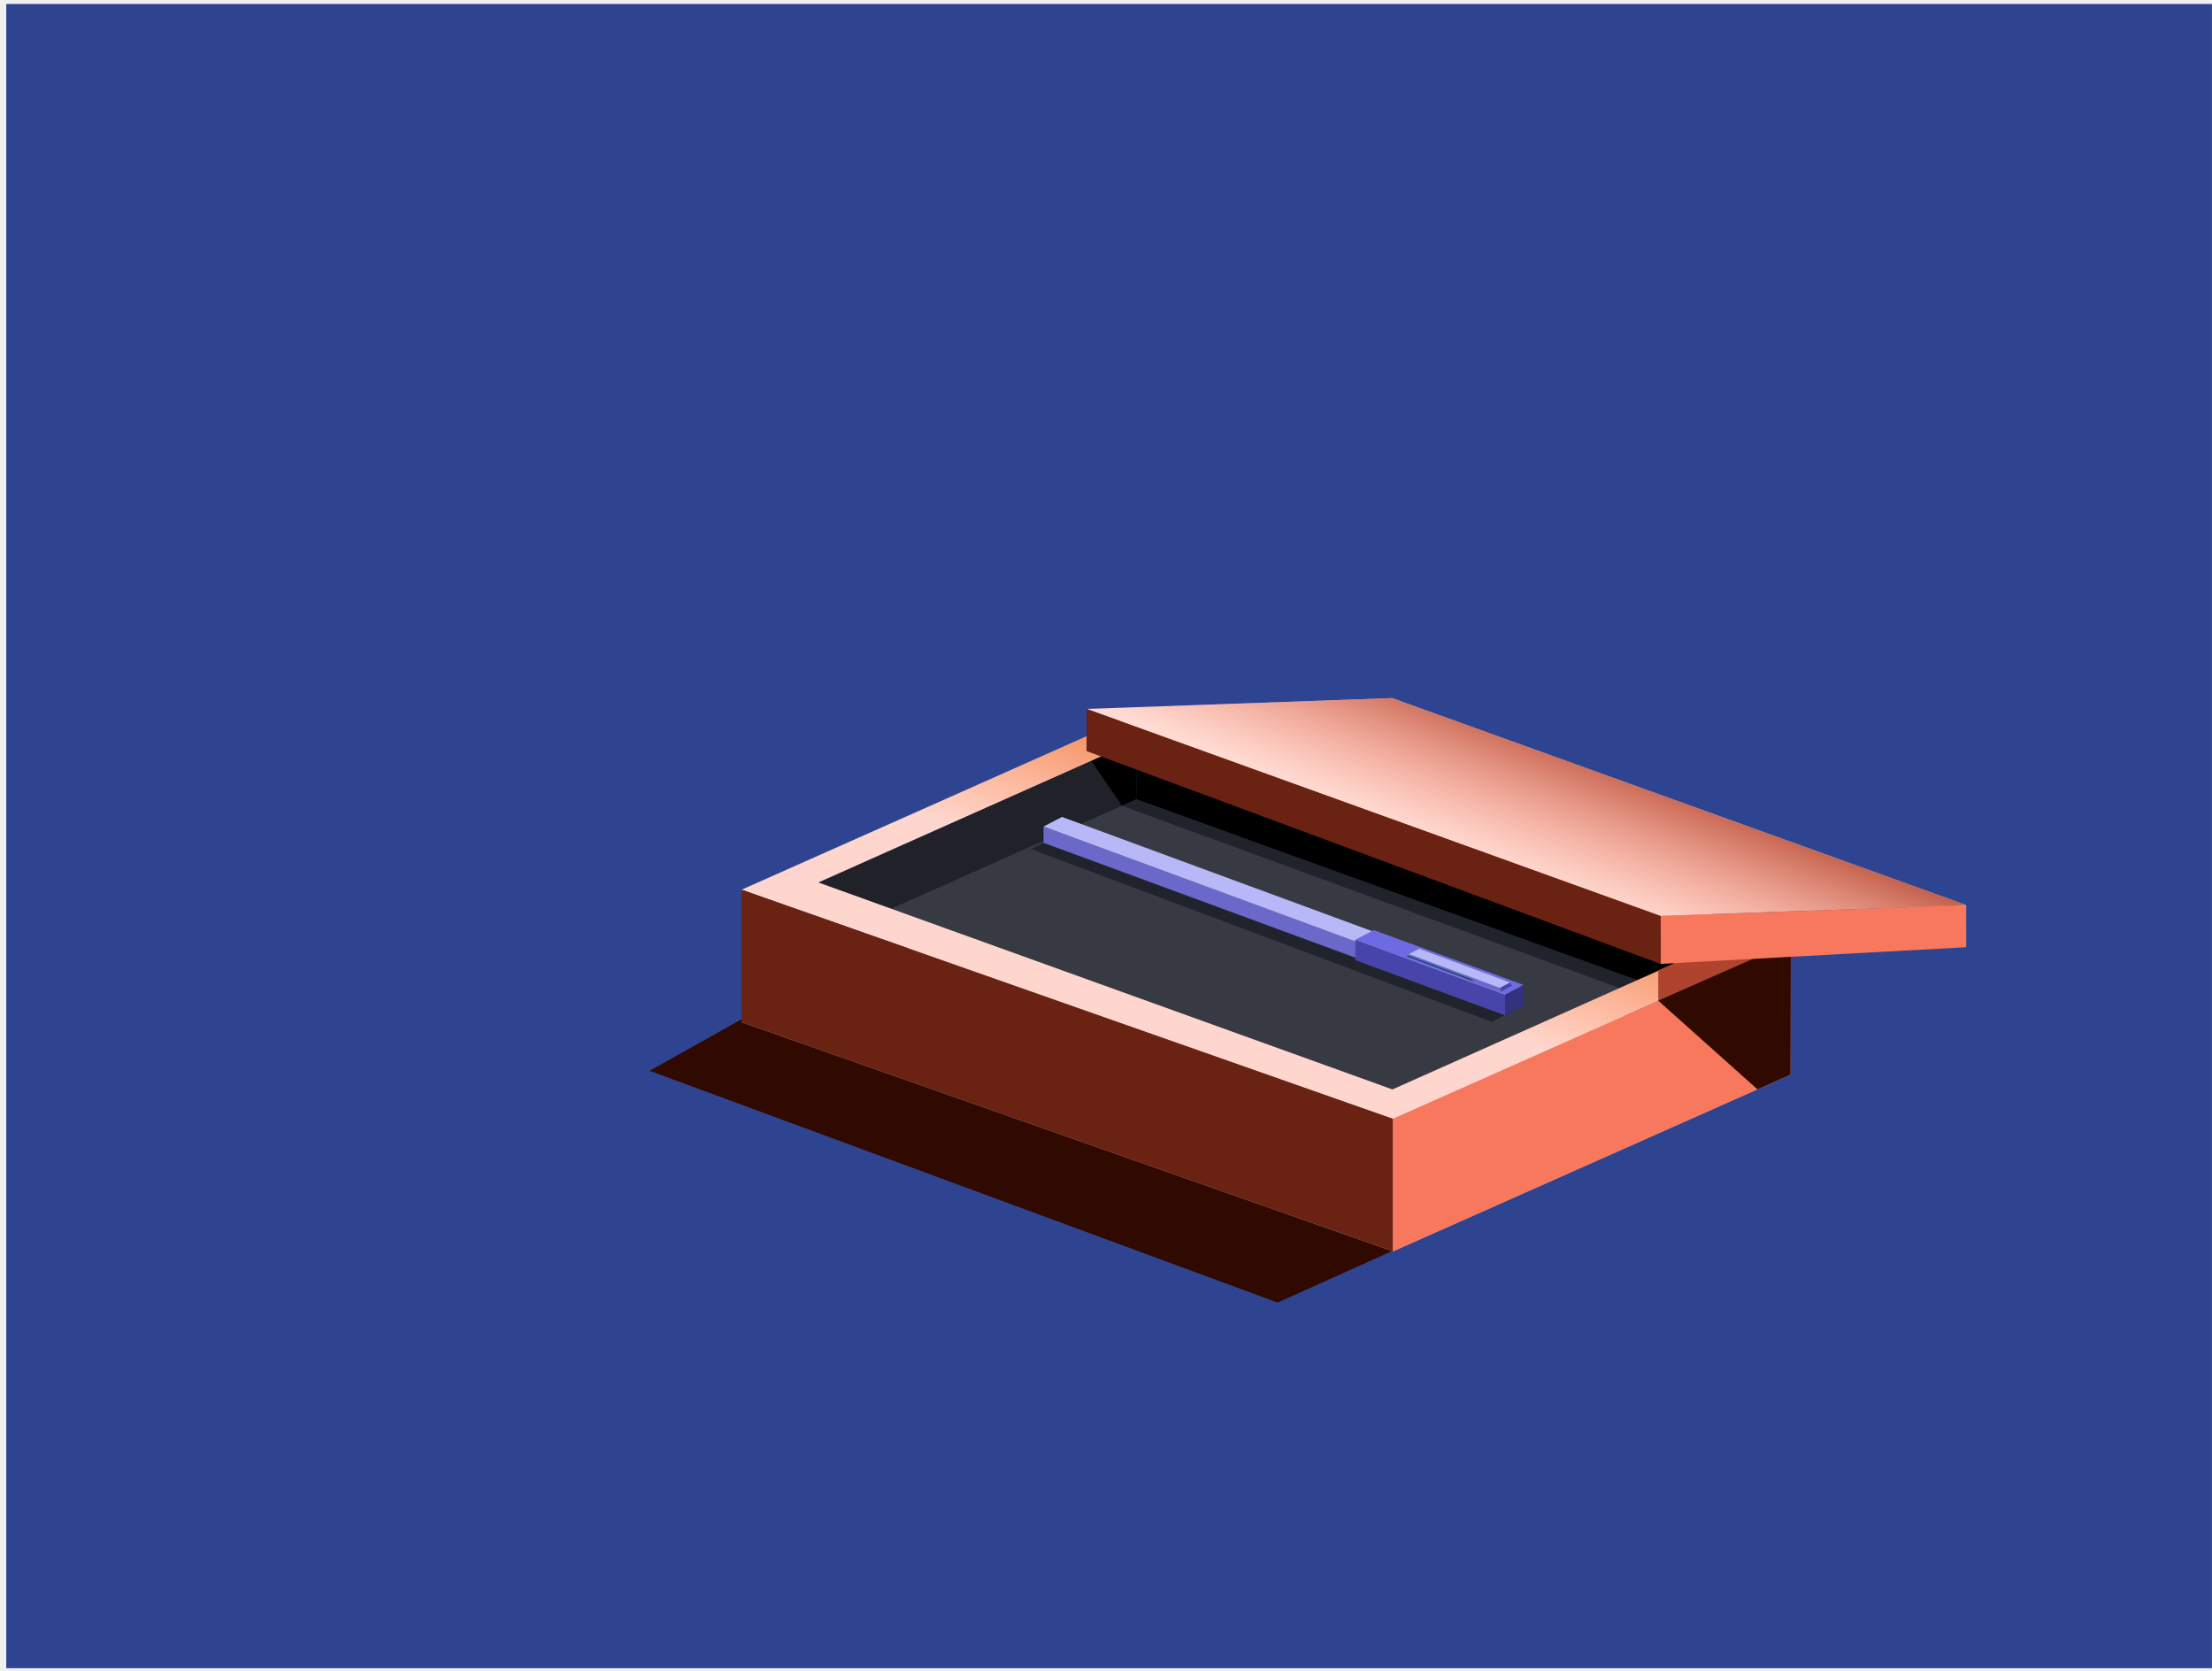
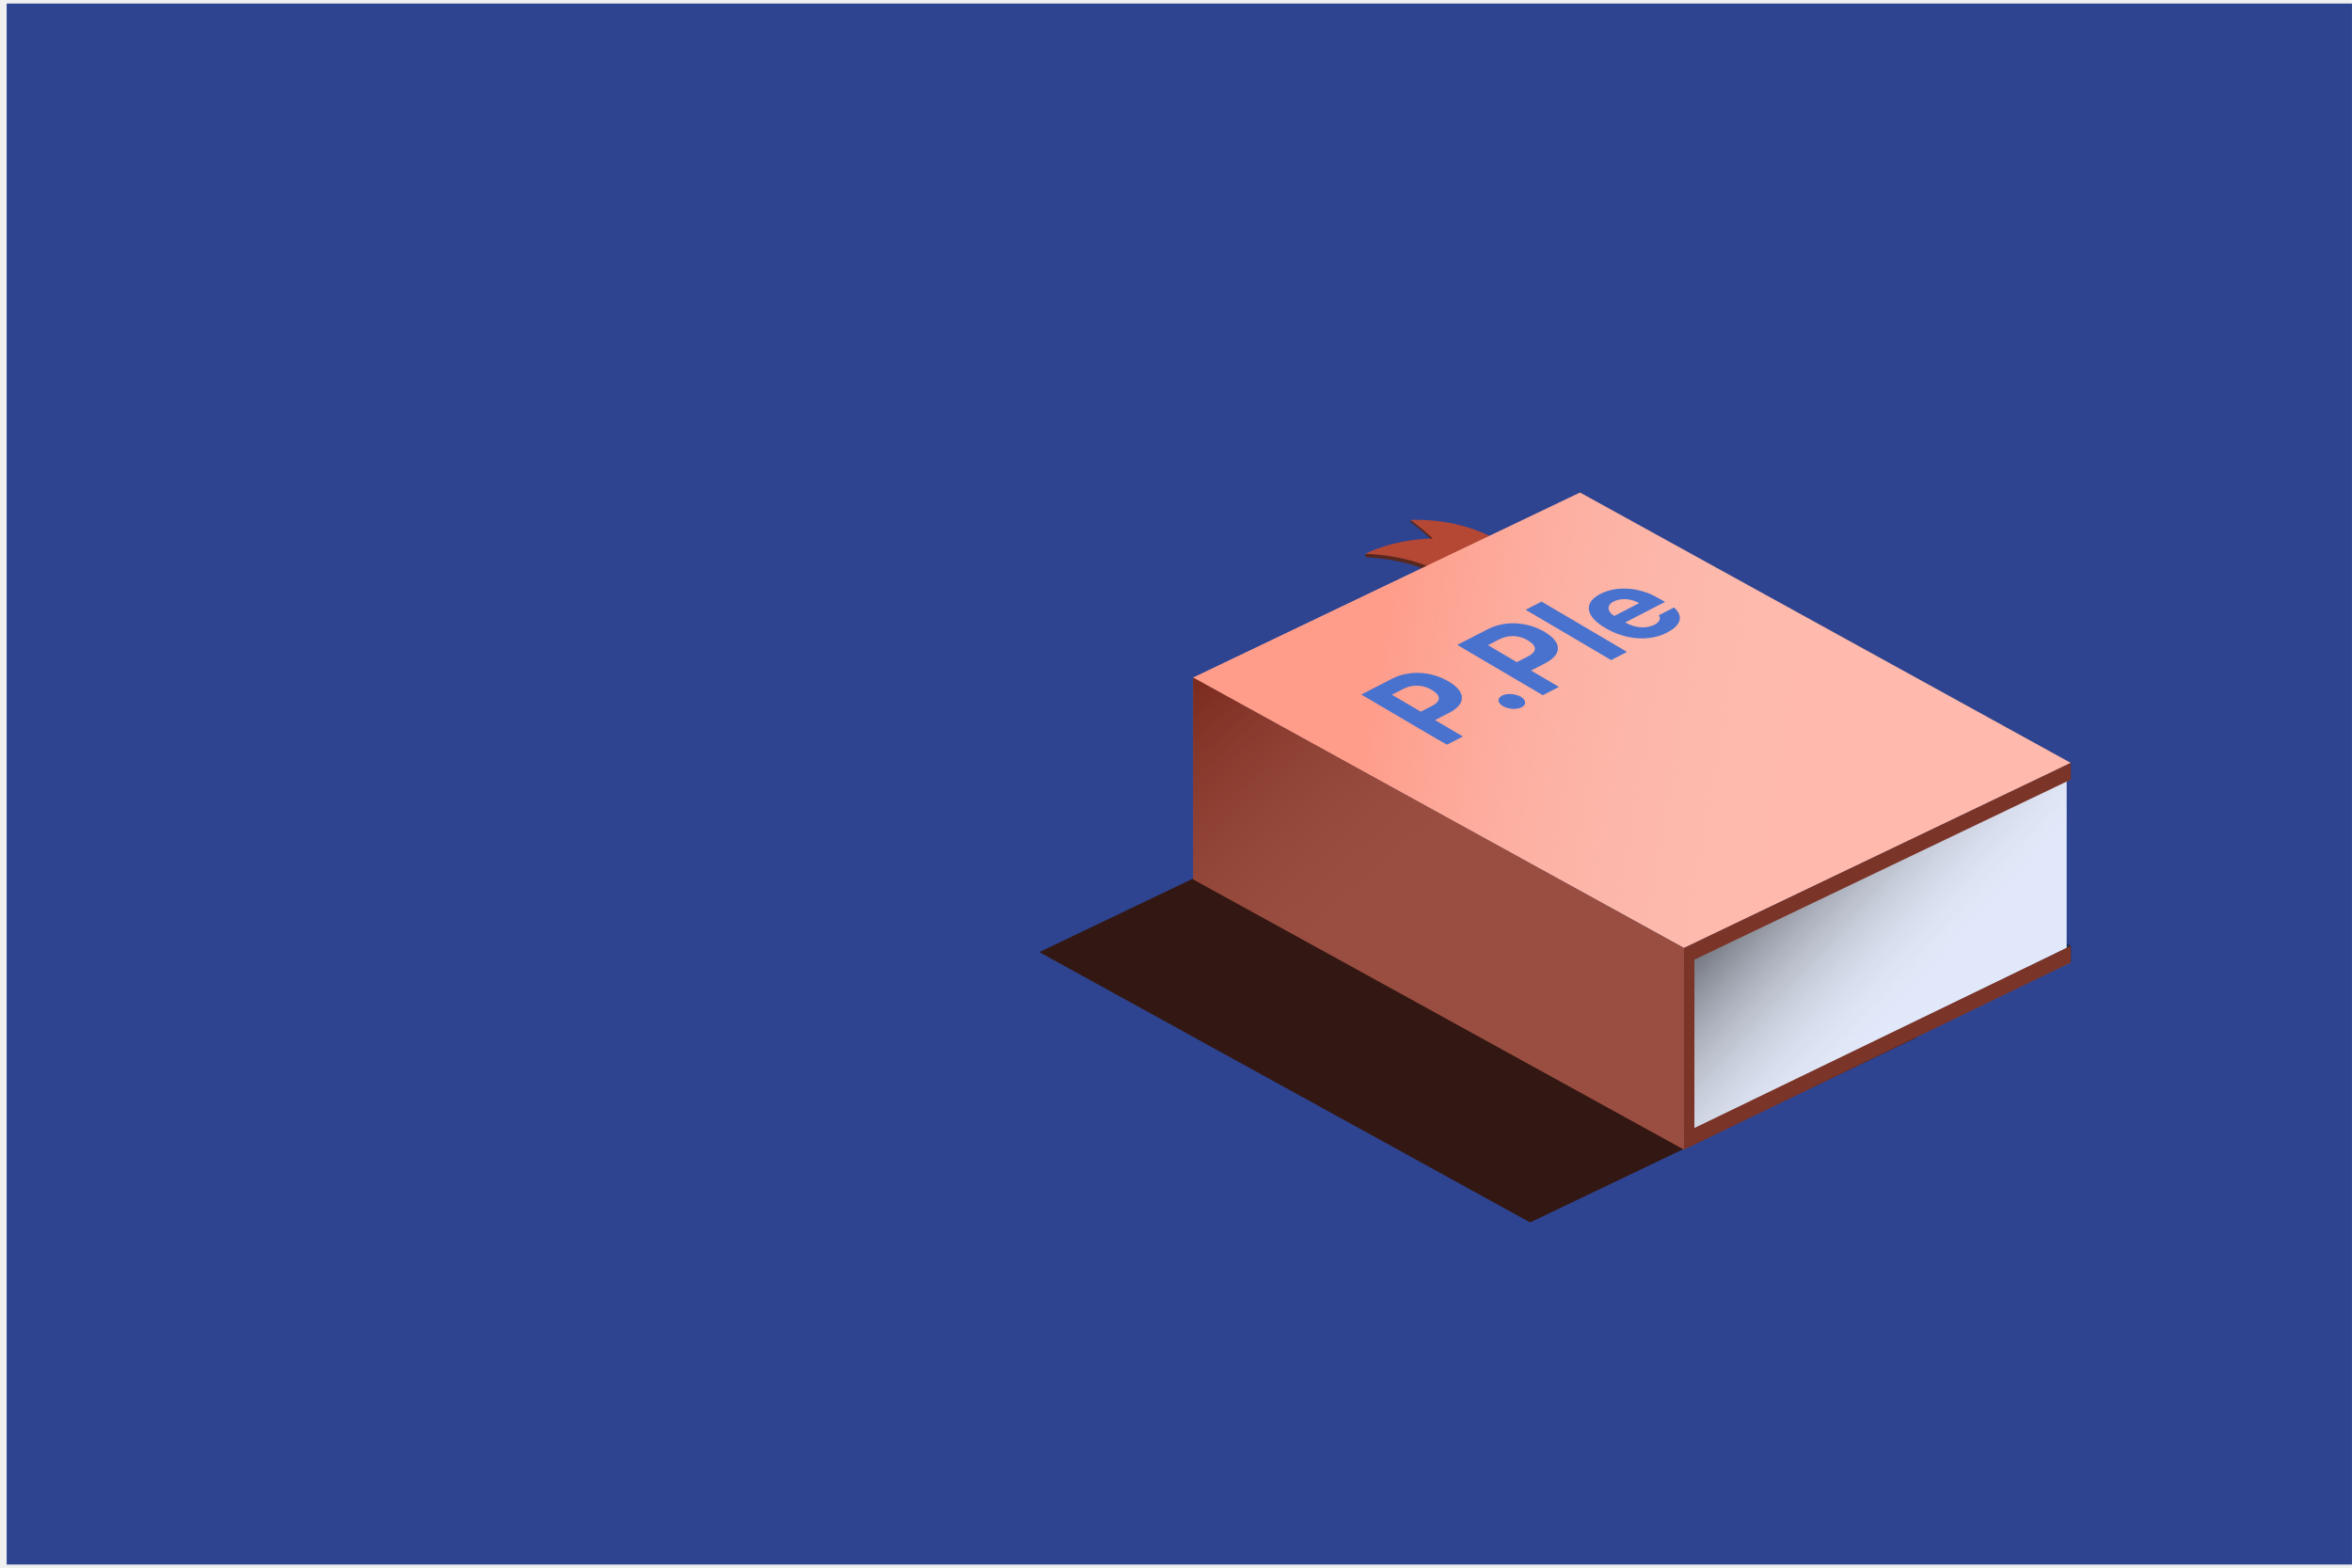
- <svg xmlns="http://www.w3.org/2000/svg" width="351" height="265" viewBox="0 0 351 265" fill="none">
-   <rect x="0.995" y="0.631" width="350" height="264" fill="#2E4491" />
-   <path d="M103.078 169.862L202.724 206.63L282.602 170.708L175.837 129.119L103.078 169.862Z" fill="#300901" />
-   <path d="M117.675 162.159L221.034 198.51L284.101 170.48L180.742 134.129L117.675 162.159Z" fill="#B0B0B0" />
-   <path d="M129.783 143.9L220.883 176.735L271.336 154.235L180.237 121.4L129.783 143.9Z" fill="#373943" />
-   <path d="M180.303 126.829L271.403 159.663L271.402 150.321L180.303 117.486L180.303 126.829Z" fill="#4A4D5B" />
-   <path d="M180.294 126.809L129.904 149.288L129.903 139.965L180.294 117.486L180.294 126.809Z" fill="#202129" />
-   <path d="M180.294 126.809L178.033 127.821L173.151 120.663L180.294 117.486L180.294 126.809Z" fill="black" />
-   <path d="M180.294 126.809L266.105 157.81V148.286L180.294 117.486L180.294 126.809Z" fill="black" />
-   <path d="M180.293 126.809L261.424 156.061L258.251 157.2L178.037 127.822L180.293 126.809Z" fill="#21232C" />
-   <path fill-rule="evenodd" clip-rule="evenodd" d="M221.034 177.486L117.675 141.135L180.742 113.105L284.101 149.456L221.034 177.486ZM220.95 172.818L129.851 139.984L180.304 117.484L271.404 150.318L220.95 172.818Z" fill="#FFD6CD" />
-   <path fill-rule="evenodd" clip-rule="evenodd" d="M221.034 177.486L117.675 141.135L180.742 113.105L284.101 149.456L221.034 177.486ZM220.95 172.818L129.851 139.984L180.304 117.484L271.404 150.318L220.95 172.818Z" fill="url(#paint0_linear_515_13945)" />
-   <path d="M117.675 141.135L221.034 177.479V198.508L117.675 162.157V141.135Z" fill="#6A2213" />
-   <path d="M284.101 149.457L221.034 177.485V198.509L284.101 170.479V149.457Z" fill="#F7785C" />
-   <path d="M163.599 134.684L236.721 162.108L241.576 159.569L167.17 132.93L163.599 134.684Z" fill="#21232C" />
-   <path d="M165.589 131.115L238.81 158.082L238.809 160.663L165.589 133.697L165.589 131.115Z" fill="#6A68C8" />
-   <path d="M165.589 131.115L238.809 158.082L241.739 156.555L168.518 129.588L165.589 131.115Z" fill="#B8B7F8" />
-   <path d="M215.06 149.072L238.808 157.762L241.737 156.235L217.989 147.545L215.06 149.072Z" fill="#6E6BE2" />
-   <path d="M223.209 151.713L233.929 155.727L235.57 154.876L224.85 150.861L223.209 151.713Z" fill="#1C4664" />
-   <path d="M238.222 157.301L237.959 156.704L239.601 155.852L239.936 156.348L238.222 157.301Z" fill="#4745A9" />
-   <path d="M223.534 151.35L237.962 156.706L238.222 157.306L233.814 155.676L233.571 155.369L223.207 151.497L223.534 151.35Z" fill="#6A68C8" />
-   <path d="M223.532 151.35L237.96 156.706L239.601 155.854L225.173 150.498L223.532 151.35Z" fill="#B8B7F8" />
-   <path d="M223.528 151.35L223.221 151.491L224.863 150.639L225.17 150.498L223.528 151.35Z" fill="#32688E" />
-   <path d="M238.809 161.048L238.808 157.761L241.737 156.234L241.738 159.521L238.809 161.048Z" fill="#333180" />
-   <path d="M215.06 149.07L238.818 157.785V161.074L215.06 152.31V149.07Z" fill="#4745A9" />
-   <path d="M263.136 158.758L263.136 153.921L272.594 149.787L282.605 150.184L263.136 158.758Z" fill="#AE442E" />
-   <path d="M278.877 172.807L263.116 158.729L284.169 149.449L284.102 170.48L278.877 172.807Z" fill="#300901" />
-   <path d="M172.409 112.461L263.509 145.295L311.995 143.576L220.896 110.742L172.409 112.461Z" fill="#FFDBD3" />
-   <path d="M172.409 112.461L263.509 145.295L311.995 143.576L220.896 110.742L172.409 112.461Z" fill="url(#paint1_linear_515_13945)" />
-   <path d="M263.508 152.904V145.295L311.994 143.576L311.996 150.261L263.508 152.904Z" fill="#F7785C" />
-   <path d="M263.521 152.921V145.312L172.41 112.459L172.412 119.143L263.521 152.921Z" fill="#6A2213" />
+ <svg xmlns="http://www.w3.org/2000/svg" width="351" height="234" viewBox="0 0 351 234" fill="none">
+   <rect x="0.995" y="0.529" width="350" height="233" fill="#2E4491" />
+   <path d="M155.099 142.118L212.826 114.496L286.072 154.843L228.344 182.466L155.099 142.118Z" fill="#331712" />
+   <path d="M210.523 77.607V77.93C210.523 77.93 212.77 79.643 213.683 80.63L214.068 80.575V80.295L210.523 77.607Z" fill="#58271E" />
+   <path d="M203.775 82.659V83.168C203.775 83.168 212.286 83.403 216.525 87.302V86.526C216.525 86.526 212.77 82.845 203.775 82.652V82.659Z" fill="#58271E" />
+   <path d="M210.523 77.609C220.293 77.317 225.669 82.09 225.669 82.09L216.507 86.535C212.05 82.798 203.77 82.661 203.77 82.661C203.77 82.661 207.73 80.513 213.819 80.383C213.819 80.383 213.093 79.676 212.267 78.987C211.839 78.633 210.523 77.609 210.523 77.609Z" fill="#B54735" />
+   <path d="M234.551 100.529L309.038 141.187V143.67L234.551 102.702V100.529Z" fill="black" />
+   <path d="M309.038 116.359V113.876L235.792 73.529L233.31 74.771L309.038 116.359Z" fill="#283B68" />
+   <path d="M178.065 130.947L235.793 103.324L309.039 143.671L251.311 171.294L178.065 130.947Z" fill="#4966A8" />
+   <path d="M178.065 128.464L235.793 100.842L309.039 141.189L251.311 169.122L178.065 128.464Z" fill="#233457" />
+   <path d="M178.065 103.634L235.793 76.012L309.039 116.359L251.311 143.981L178.065 103.634Z" fill="#3B548D" />
+   <path d="M178.065 101.152L235.793 73.529L309.039 113.876L251.311 141.499L178.065 101.152Z" fill="#FFBAAD" />
+   <path d="M178.065 101.152L235.793 73.529L309.039 113.876L251.311 141.499L178.065 101.152Z" fill="url(#paint0_linear_569_27184)" />
+   <path d="M178.065 101.152V131.258L251.311 171.605V141.5L178.065 101.152Z" fill="#9A4E41" />
+   <path d="M178.065 101.152V131.258L251.311 171.605V141.5L178.065 101.152Z" fill="url(#paint1_linear_569_27184)" />
+   <path d="M308.418 141.499V116.359L251.622 143.051V169.121L308.418 141.499Z" fill="#E1E8FA" />
+   <path d="M308.418 141.499V116.359L251.622 143.051V169.121L308.418 141.499Z" fill="url(#paint2_linear_569_27184)" />
+   <path fill-rule="evenodd" clip-rule="evenodd" d="M309.039 113.877V116.36L252.863 143.237V168.37L309.039 141.189V143.672L251.312 171.604V141.499L309.039 113.877Z" fill="#7B3428" />
+   <mask id="mask0_569_27184" style="mask-type:luminance" maskUnits="userSpaceOnUse" x="202" y="83" width="51" height="30">
+     <path d="M217.93 112.263L202.616 103.964L237.476 83.834L252.789 92.133L217.93 112.263Z" fill="white" />
+   </mask>
+   <g mask="url(#mask0_569_27184)">
+     <path d="M213.895 105.257C213.839 105.288 213.79 105.319 213.728 105.35L212.021 106.225L207.725 103.699L209.426 102.824C210.866 102.091 212.418 102.234 213.678 102.985C214.919 103.705 215.137 104.543 213.895 105.263M203.15 103.668L215.906 111.172L218.315 109.931L214.156 107.485L216.241 106.411C216.347 106.356 216.453 106.3 216.552 106.244C218.904 104.884 218.613 103.14 216.167 101.706C213.653 100.229 210.351 99.956 207.713 101.321L203.157 103.668" fill="#4972CE" />
+     <path d="M224.081 103.878C223.404 104.269 223.479 104.939 224.274 105.386C225.074 105.877 226.347 105.951 227.104 105.56C227.123 105.548 227.141 105.541 227.16 105.529C227.812 105.157 227.75 104.474 226.955 104.002C226.142 103.524 224.863 103.456 224.156 103.828C224.125 103.841 224.1 103.859 224.075 103.872" fill="#4972CE" />
+     <path d="M228.234 97.864C228.178 97.895 228.122 97.926 228.06 97.957L226.359 98.832L222.058 96.299L223.758 95.424C225.198 94.692 226.75 94.835 228.01 95.586C229.252 96.306 229.475 97.144 228.234 97.858M217.483 96.262L230.239 103.773L232.647 102.532L228.488 100.086L230.574 99.012C230.679 98.956 230.779 98.9 230.872 98.851C233.231 97.491 232.939 95.747 230.493 94.307C227.979 92.83 224.677 92.556 222.033 93.916L217.477 96.262" fill="#4972CE" />
+     <path d="M227.675 91.018L240.437 98.528L242.808 97.306L230.052 89.795L227.675 91.018Z" fill="#4972CE" />
+     <path d="M244.608 90.03L240.902 91.942C239.891 91.296 239.729 90.415 240.704 89.85C240.741 89.825 240.784 89.806 240.828 89.781C241.877 89.229 243.441 89.347 244.614 90.023M238.575 88.788C236.29 90.104 236.706 92.059 239.568 93.735C242.591 95.523 246.123 95.796 248.804 94.424C248.897 94.375 248.99 94.325 249.077 94.275C250.964 93.183 251.182 91.842 249.81 90.675L247.55 91.842C247.873 92.277 247.712 92.779 246.998 93.195C246.967 93.214 246.936 93.233 246.899 93.251C245.663 93.878 243.994 93.754 242.547 92.904L248.5 89.837L247.755 89.403C244.496 87.485 241.101 87.478 238.817 88.658C238.73 88.701 238.649 88.745 238.568 88.794" fill="#4972CE" />
+   </g>
  <defs>
-     <linearGradient id="paint0_linear_515_13945" x1="246.52" y1="132.341" x2="235.073" y2="162.593" gradientUnits="userSpaceOnUse">
-       <stop stop-color="#E37033" />
-       <stop offset="1" stop-color="#FF7A34" stop-opacity="0" />
-       <stop offset="1" stop-color="#512D1A" stop-opacity="0" />
+     <linearGradient id="paint0_linear_569_27184" x1="205.844" y1="93.623" x2="268.851" y2="104.862" gradientUnits="userSpaceOnUse">
+       <stop stop-color="#FF9C8A" />
+       <stop offset="1" stop-color="#F5BDB3" stop-opacity="0" />
    </linearGradient>
-     <linearGradient id="paint1_linear_515_13945" x1="250.281" y1="115.171" x2="240.96" y2="138.556" gradientUnits="userSpaceOnUse">
-       <stop stop-color="#AE442E" />
-       <stop offset="1" stop-color="#F7785C" stop-opacity="0" />
+     <linearGradient id="paint1_linear_569_27184" x1="178.258" y1="101.457" x2="208.569" y2="136.196" gradientUnits="userSpaceOnUse">
+       <stop stop-color="#7B2B1E" />
+       <stop offset="0.98" stop-color="#9A4E41" stop-opacity="0" />
+     </linearGradient>
+     <linearGradient id="paint2_linear_569_27184" x1="260.677" y1="135.173" x2="282.474" y2="155.267" gradientUnits="userSpaceOnUse">
+       <stop stop-opacity="0.47" />
+       <stop offset="1" stop-color="white" stop-opacity="0" />
    </linearGradient>
  </defs>
</svg>
